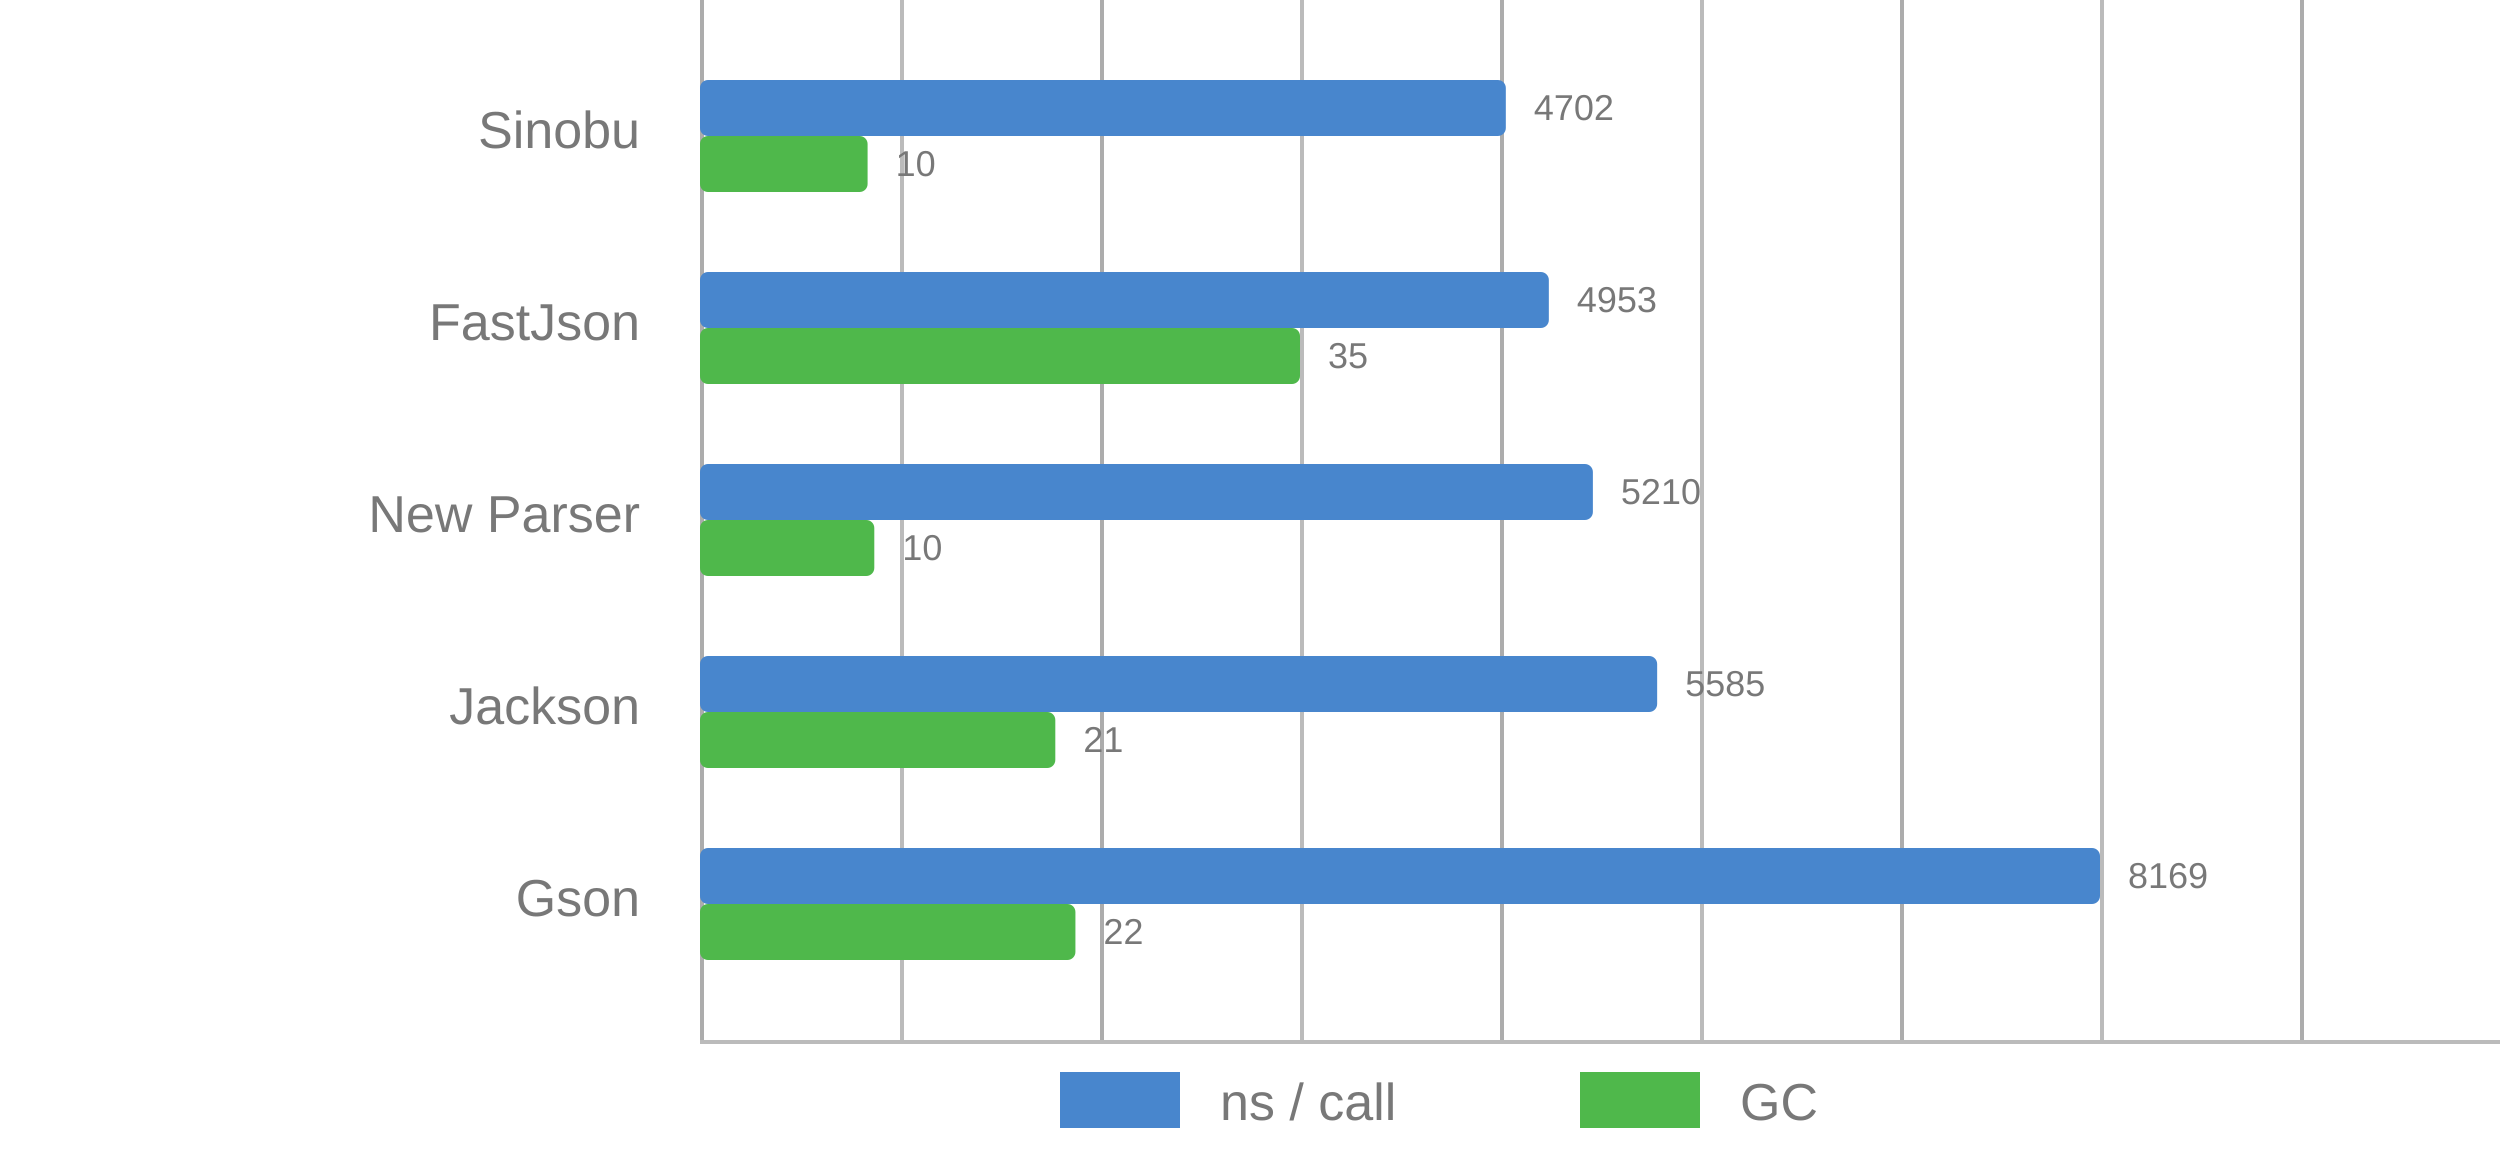
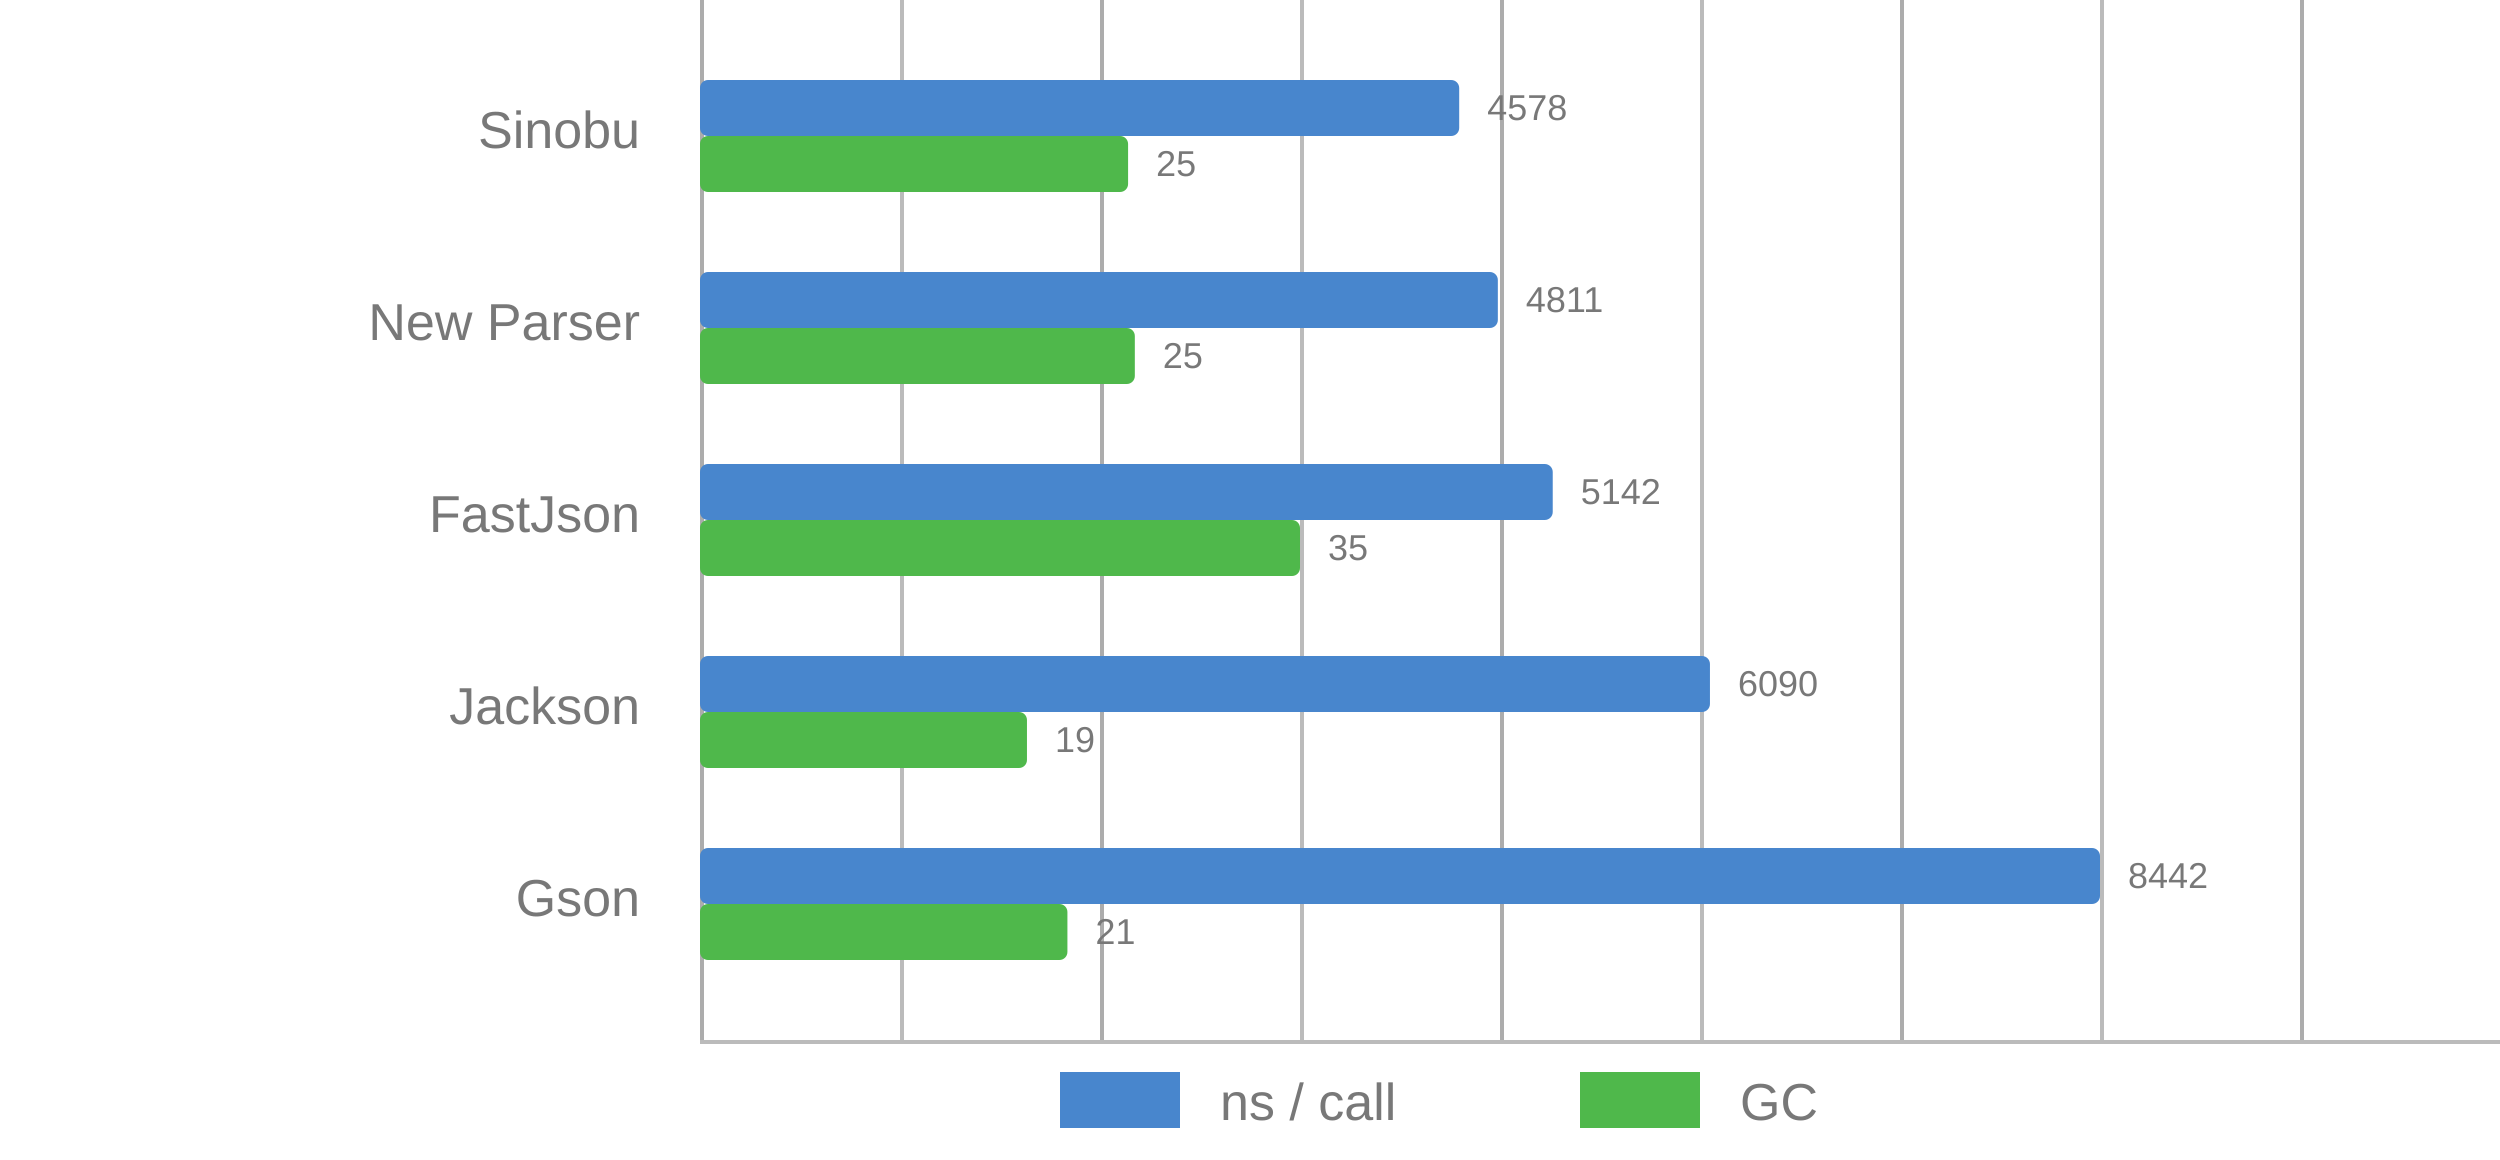
<svg xmlns="http://www.w3.org/2000/svg" viewBox="0 0 625 290">
  <style>
      text {
          font-family: Arial;
          font-size: 13px;
          fill: #787878;
      }

      .desc {
          font-size: 9px;
      }

      .vline {
          fill: #acacac;
          stroke: none;
          stroke-width: 0;
      }

      .subline {
          fill: #bbb;
          stroke: none;
          stroke-width: 0;
      }

      .call {
          fill: #4886CD;
          stroke-linejoin: round;
          height: 14px;
      }

      .gc {
          fill: #4FB84B;
          stroke-linejoin: round;
          height: 14px;
      }
  </style>
  <g>
    <rect x="175" y="0" width="1" height="260" class="vline" />
    <rect x="275" y="0" width="1" height="260" class="vline" />
    <rect x="375" y="0" width="1" height="260" class="vline" />
    <rect x="475" y="0" width="1" height="260" class="vline" />
    <rect x="575" y="0" width="1" height="260" class="vline" />
    <rect x="225" y="0" width="1" height="260" class="subline" />
    <rect x="325" y="0" width="1" height="260" class="subline" />
    <rect x="425" y="0" width="1" height="260" class="subline" />
    <rect x="525" y="0" width="1" height="260" class="subline" />
    <rect x="175" y="260" width="450" height="1" class="subline" />
    <rect x="265" y="268" width="30" class="call" />
    <text x="305" y="280">ns / call</text>
    <rect x="395" y="268" width="30" class="gc" />
    <text x="435" y="280">GC</text>
  </g>
  <g>
-     <rect x="175" y="20" width="201.457" rx="2" ry="2" class="call" />
-     <rect x="175" y="34" width="41.899" rx="2" ry="2" class="gc" />
+     <rect x="175" y="20" width="189.801" rx="2" ry="2" class="call" />
+     <rect x="175" y="34" width="107.022" rx="2" ry="2" class="gc" />
    <text x="160" y="37" text-anchor="end">Sinobu</text>
-     <text x="383.457" y="30" class="desc">4702</text>
-     <text x="223.899" y="44" class="desc">10</text>
+     <text x="371.801" y="30" class="desc">4578</text>
+     <text x="289.022" y="44" class="desc">25</text>
  </g>
  <g>
-     <rect x="175" y="68" width="212.211" rx="2" ry="2" class="call" />
-     <rect x="175" y="82" width="150" rx="2" ry="2" class="gc" />
-     <text x="160" y="85" text-anchor="end">FastJson</text>
-     <text x="394.211" y="78" class="desc">4953</text>
-     <text x="332" y="92" class="desc">35</text>
+     <rect x="175" y="68" width="199.461" rx="2" ry="2" class="call" />
+     <rect x="175" y="82" width="108.708" rx="2" ry="2" class="gc" />
+     <text x="160" y="85" text-anchor="end">New Parser</text>
+     <text x="381.461" y="78" class="desc">4811</text>
+     <text x="290.708" y="92" class="desc">25</text>
  </g>
  <g>
-     <rect x="175" y="116" width="223.222" rx="2" ry="2" class="call" />
-     <rect x="175" y="130" width="43.575" rx="2" ry="2" class="gc" />
-     <text x="160" y="133" text-anchor="end">New Parser</text>
-     <text x="405.222" y="126" class="desc">5210</text>
-     <text x="225.575" y="140" class="desc">10</text>
+     <rect x="175" y="116" width="213.184" rx="2" ry="2" class="call" />
+     <rect x="175" y="130" width="150" rx="2" ry="2" class="gc" />
+     <text x="160" y="133" text-anchor="end">FastJson</text>
+     <text x="395.184" y="126" class="desc">5142</text>
+     <text x="332" y="140" class="desc">35</text>
  </g>
  <g>
-     <rect x="175" y="164" width="239.289" rx="2" ry="2" class="call" />
-     <rect x="175" y="178" width="88.827" rx="2" ry="2" class="gc" />
+     <rect x="175" y="164" width="252.488" rx="2" ry="2" class="call" />
+     <rect x="175" y="178" width="81.742" rx="2" ry="2" class="gc" />
    <text x="160" y="181" text-anchor="end">Jackson</text>
-     <text x="421.289" y="174" class="desc">5585</text>
-     <text x="270.827" y="188" class="desc">21</text>
+     <text x="434.488" y="174" class="desc">6090</text>
+     <text x="263.742" y="188" class="desc">19</text>
  </g>
  <g>
    <rect x="175" y="212" width="350" rx="2" ry="2" class="call" />
-     <rect x="175" y="226" width="93.855" rx="2" ry="2" class="gc" />
+     <rect x="175" y="226" width="91.854" rx="2" ry="2" class="gc" />
    <text x="160" y="229" text-anchor="end">Gson</text>
-     <text x="532" y="222" class="desc">8169</text>
-     <text x="275.855" y="236" class="desc">22</text>
+     <text x="532" y="222" class="desc">8442</text>
+     <text x="273.854" y="236" class="desc">21</text>
  </g>
</svg>
